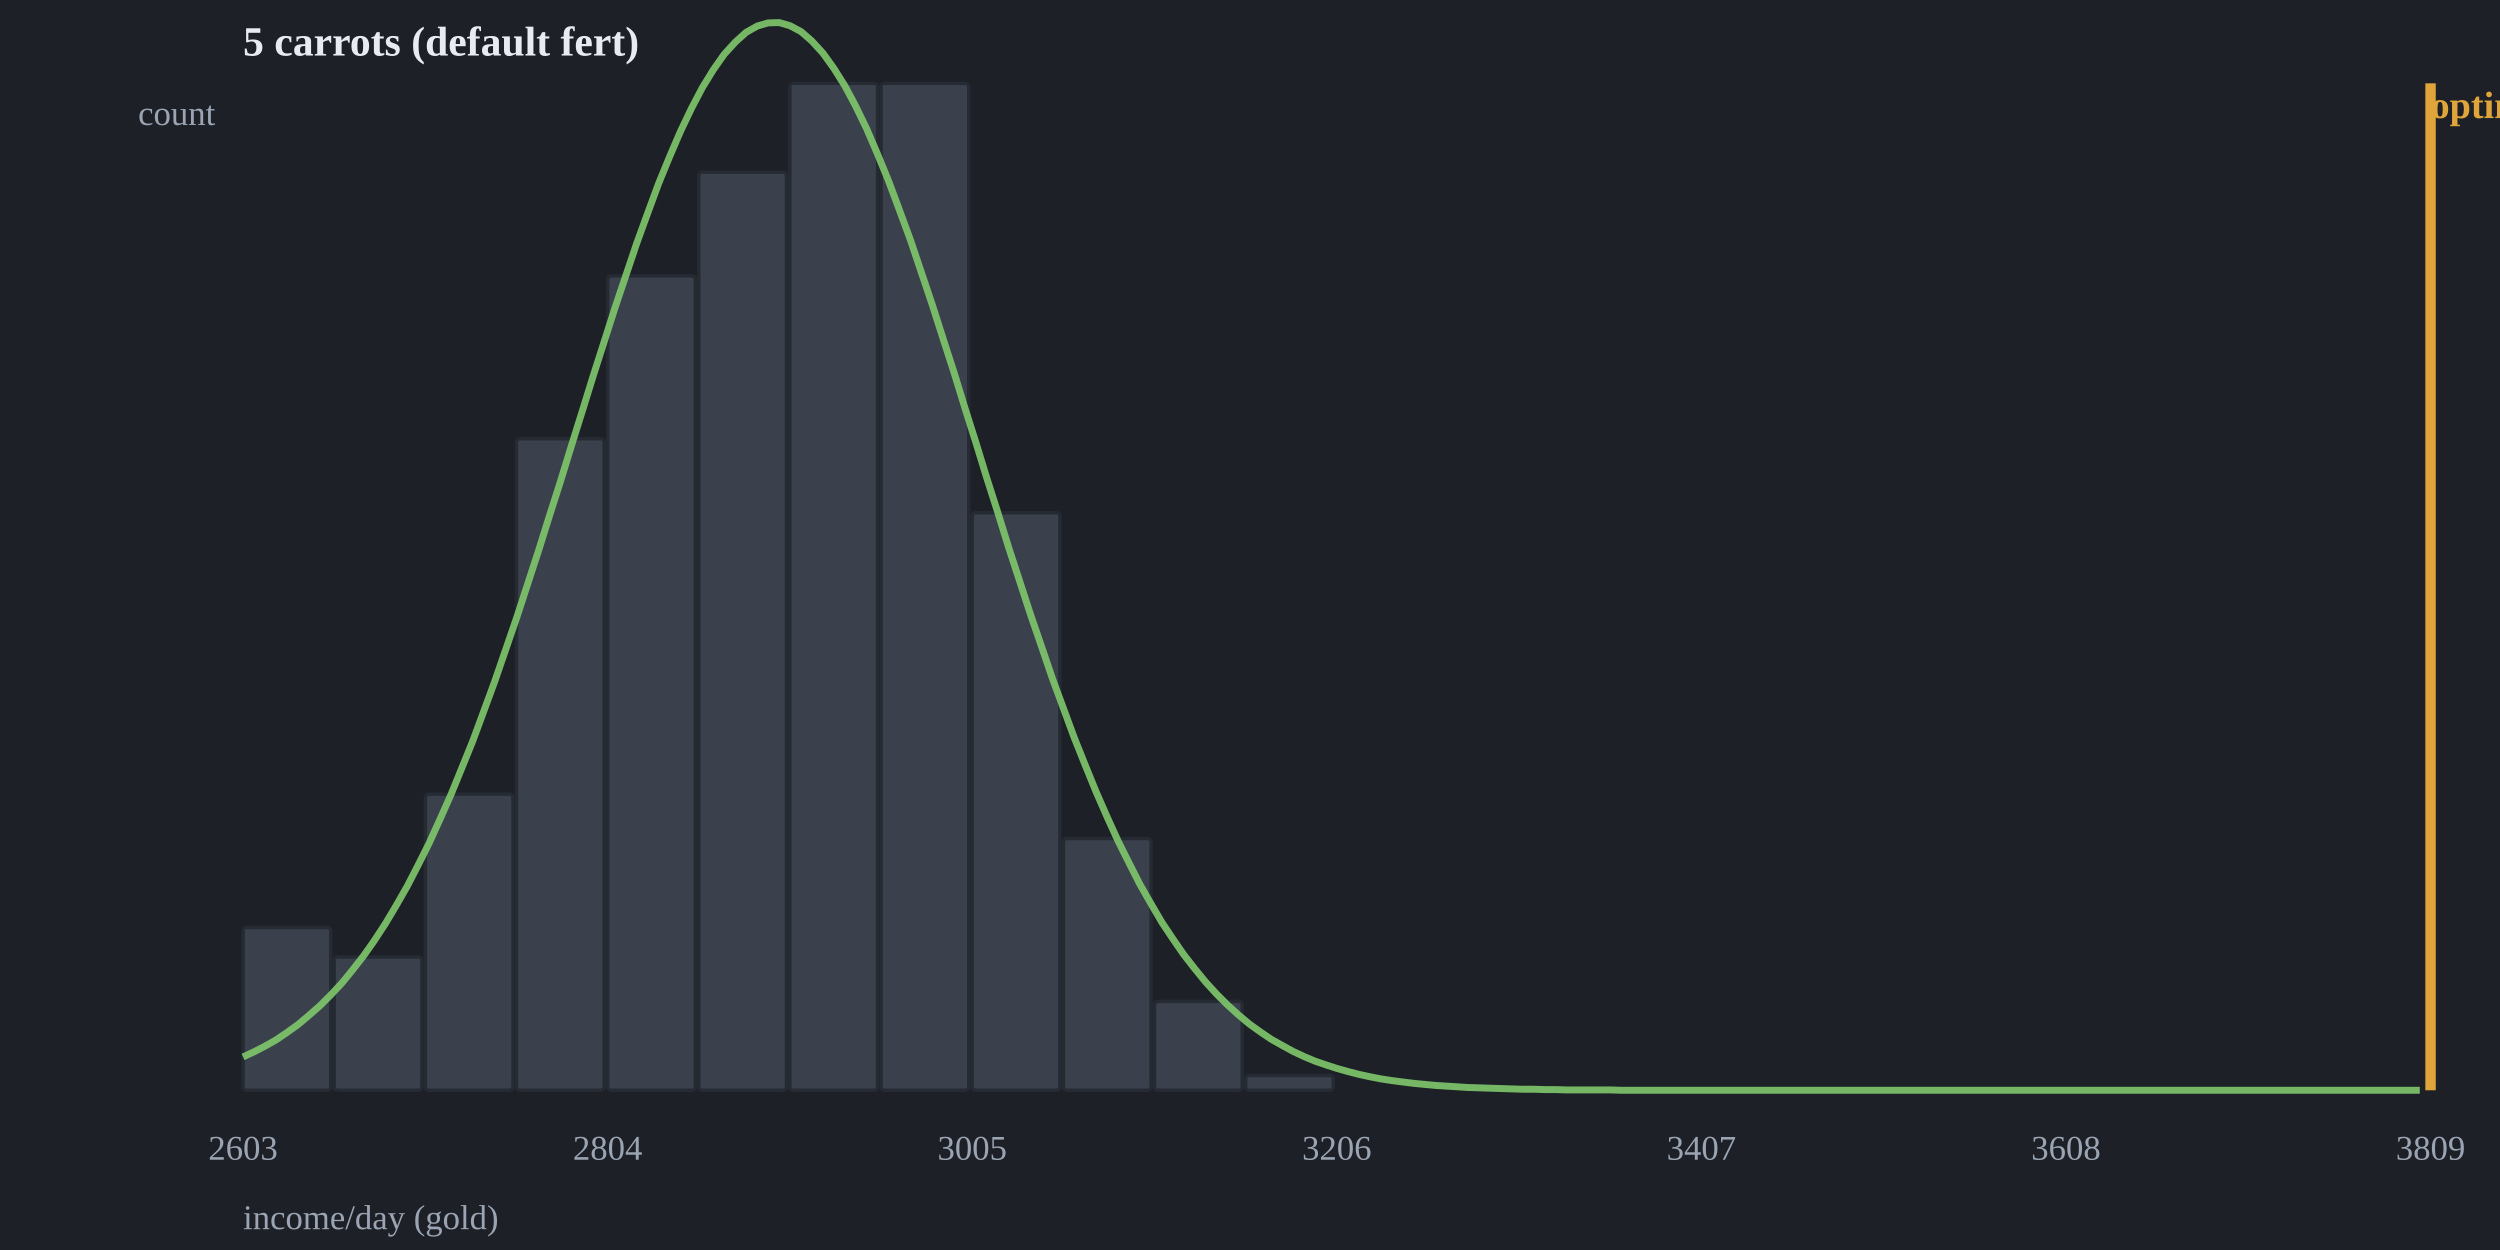
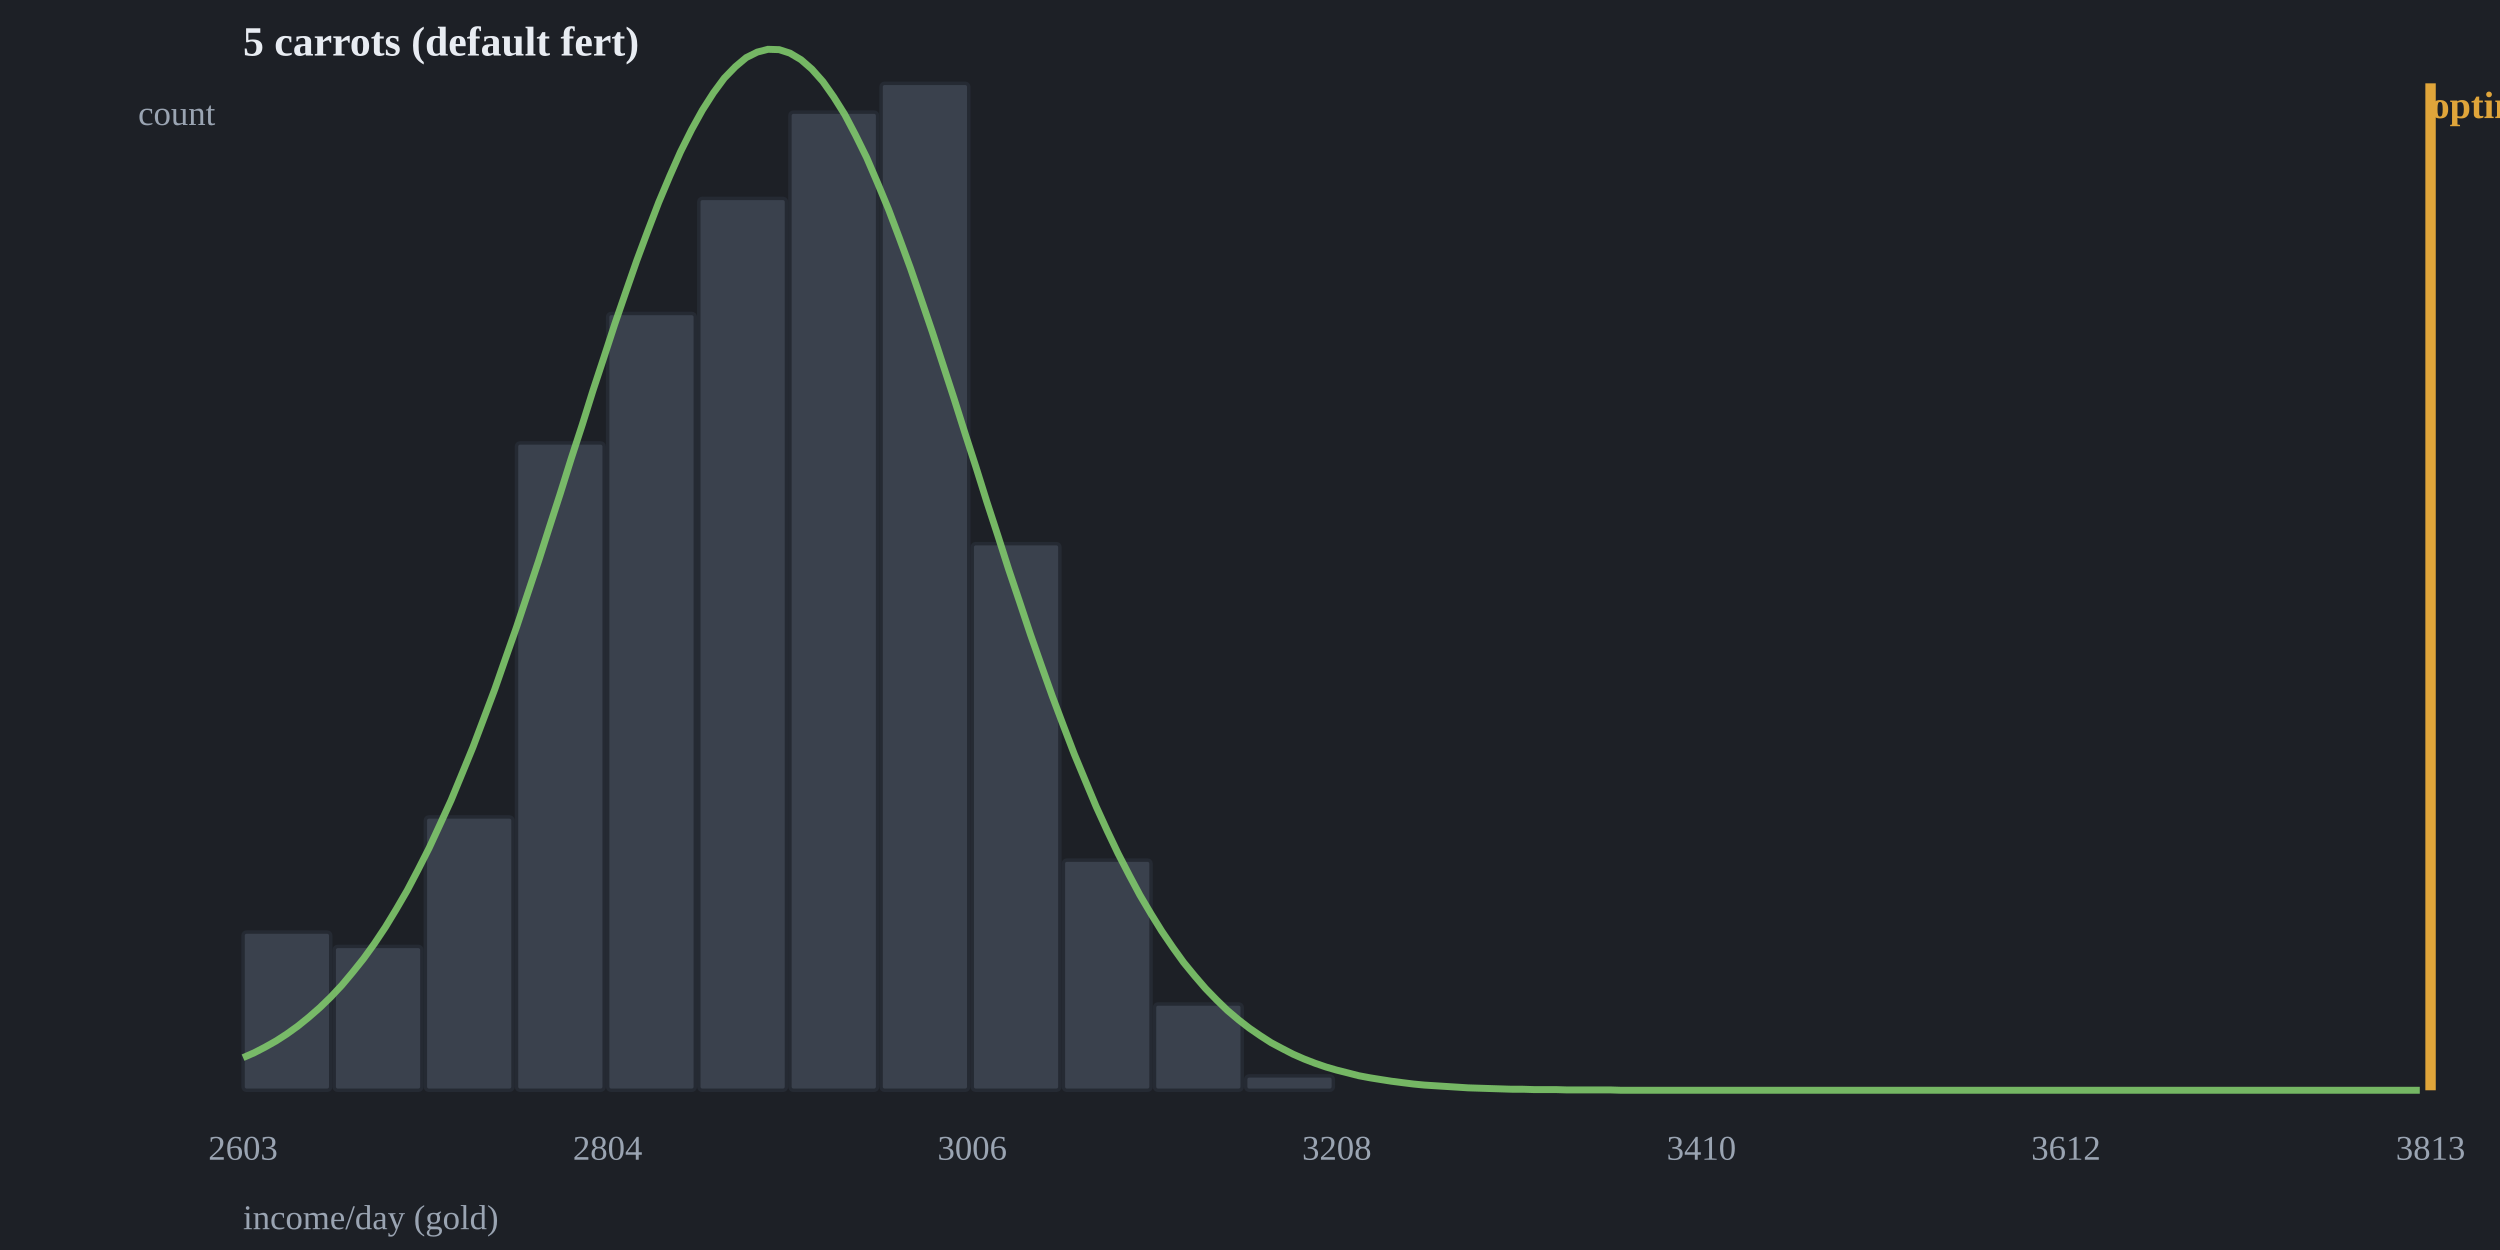
<svg xmlns="http://www.w3.org/2000/svg" viewBox="0 0 720 360" width="100%" role="img" aria-label="5 carrots (default fert)">
  <rect width="720" height="360" fill="#1d2026" />
  <text x="70" y="16" font-size="12" font-weight="700" fill="#e8ecf2">5 carrots (default fert)</text>
  <text x="62" y="36" font-size="10" fill="#9aa4b2" text-anchor="end">count</text>
-   <rect x="70" y="267.088" width="25.25" height="46.912" fill="#3a414d" stroke="#252a33" rx="1" />
-   <rect x="96.25" y="275.618" width="25.25" height="38.382" fill="#3a414d" stroke="#252a33" rx="1" />
-   <rect x="122.5" y="228.706" width="25.25" height="85.294" fill="#3a414d" stroke="#252a33" rx="1" />
-   <rect x="148.75" y="126.353" width="25.25" height="187.647" fill="#3a414d" stroke="#252a33" rx="1" />
-   <rect x="175" y="79.441" width="25.25" height="234.559" fill="#3a414d" stroke="#252a33" rx="1" />
-   <rect x="201.25" y="49.588" width="25.25" height="264.412" fill="#3a414d" stroke="#252a33" rx="1" />
-   <rect x="227.5" y="24" width="25.25" height="290" fill="#3a414d" stroke="#252a33" rx="1" />
+   <rect x="70" y="268.429" width="25.25" height="45.571" fill="#3a414d" stroke="#252a33" rx="1" />
+   <rect x="96.25" y="272.571" width="25.25" height="41.429" fill="#3a414d" stroke="#252a33" rx="1" />
+   <rect x="122.5" y="235.286" width="25.25" height="78.714" fill="#3a414d" stroke="#252a33" rx="1" />
+   <rect x="148.75" y="127.571" width="25.25" height="186.429" fill="#3a414d" stroke="#252a33" rx="1" />
+   <rect x="175" y="90.286" width="25.25" height="223.714" fill="#3a414d" stroke="#252a33" rx="1" />
+   <rect x="201.25" y="57.143" width="25.25" height="256.857" fill="#3a414d" stroke="#252a33" rx="1" />
+   <rect x="227.5" y="32.286" width="25.25" height="281.714" fill="#3a414d" stroke="#252a33" rx="1" />
  <rect x="253.75" y="24" width="25.25" height="290" fill="#3a414d" stroke="#252a33" rx="1" />
-   <rect x="280" y="147.676" width="25.25" height="166.324" fill="#3a414d" stroke="#252a33" rx="1" />
-   <rect x="306.25" y="241.5" width="25.25" height="72.5" fill="#3a414d" stroke="#252a33" rx="1" />
-   <rect x="332.5" y="288.412" width="25.25" height="25.588" fill="#3a414d" stroke="#252a33" rx="1" />
-   <rect x="358.75" y="309.735" width="25.25" height="4.265" fill="#3a414d" stroke="#252a33" rx="1" />
+   <rect x="280" y="156.571" width="25.25" height="157.429" fill="#3a414d" stroke="#252a33" rx="1" />
+   <rect x="306.25" y="247.714" width="25.25" height="66.286" fill="#3a414d" stroke="#252a33" rx="1" />
+   <rect x="332.5" y="289.143" width="25.25" height="24.857" fill="#3a414d" stroke="#252a33" rx="1" />
+   <rect x="358.75" y="309.857" width="25.25" height="4.143" fill="#3a414d" stroke="#252a33" rx="1" />
  <rect x="385" y="314" width="25.25" height="0" fill="#3a414d" stroke="#252a33" rx="1" />
  <rect x="411.25" y="314" width="25.25" height="0" fill="#3a414d" stroke="#252a33" rx="1" />
  <rect x="437.5" y="314" width="25.25" height="0" fill="#3a414d" stroke="#252a33" rx="1" />
  <rect x="463.75" y="314" width="25.25" height="0" fill="#3a414d" stroke="#252a33" rx="1" />
  <rect x="490" y="314" width="25.25" height="0" fill="#3a414d" stroke="#252a33" rx="1" />
  <rect x="516.25" y="314" width="25.25" height="0" fill="#3a414d" stroke="#252a33" rx="1" />
  <rect x="542.5" y="314" width="25.25" height="0" fill="#3a414d" stroke="#252a33" rx="1" />
  <rect x="568.75" y="314" width="25.25" height="0" fill="#3a414d" stroke="#252a33" rx="1" />
  <rect x="595" y="314" width="25.25" height="0" fill="#3a414d" stroke="#252a33" rx="1" />
  <rect x="621.25" y="314" width="25.25" height="0" fill="#3a414d" stroke="#252a33" rx="1" />
  <rect x="647.5" y="314" width="25.25" height="0" fill="#3a414d" stroke="#252a33" rx="1" />
  <rect x="673.75" y="314" width="25.25" height="0" fill="#3a414d" stroke="#252a33" rx="1" />
-   <path d="M70.0 304.4L73.2 302.9L76.3 301.3L79.5 299.5L82.6 297.4L85.8 295.1L88.9 292.5L92.1 289.7L95.2 286.6L98.4 283.2L101.5 279.4L104.7 275.3L107.8 270.9L111.0 266.0L114.1 260.8L117.3 255.2L120.4 249.2L123.6 242.8L126.7 236.0L129.9 228.8L133.0 221.2L136.2 213.3L139.3 204.9L142.5 196.2L145.6 187.2L148.8 177.9L151.9 168.4L155.1 158.6L158.2 148.7L161.4 138.7L164.5 128.6L167.7 118.4L170.8 108.4L174.0 98.4L177.1 88.7L180.3 79.2L183.4 70.0L186.6 61.2L189.7 52.8L192.9 45.0L196.0 37.8L199.2 31.1L202.3 25.2L205.5 20.0L208.6 15.6L211.8 12.1L214.9 9.3L218.1 7.5L221.2 6.6L224.4 6.5L227.5 7.4L230.7 9.1L233.8 11.8L237.0 15.3L240.1 19.6L243.3 24.7L246.4 30.5L249.6 37.1L252.7 44.3L255.9 52.1L259.0 60.4L262.2 69.1L265.3 78.3L268.5 87.8L271.6 97.5L274.8 107.4L277.9 117.5L281.1 127.6L284.2 137.7L287.4 147.7L290.5 157.7L293.7 167.5L296.8 177.0L300.0 186.3L303.1 195.4L306.3 204.1L309.4 212.5L312.6 220.5L315.7 228.1L318.9 235.4L322.0 242.2L325.2 248.6L328.3 254.7L331.5 260.3L334.6 265.6L337.8 270.4L340.9 274.9L344.1 279.0L347.2 282.8L350.4 286.3L353.5 289.4L356.7 292.3L359.8 294.9L363.0 297.2L366.1 299.3L369.3 301.1L372.4 302.8L375.6 304.3L378.7 305.6L381.9 306.7L385.0 307.7L388.2 308.6L391.3 309.4L394.5 310.1L397.6 310.7L400.8 311.2L403.9 311.6L407.1 312.0L410.2 312.3L413.4 312.6L416.5 312.8L419.7 313.0L422.8 313.2L426.0 313.3L429.1 313.4L432.3 313.5L435.4 313.6L438.6 313.7L441.7 313.7L444.9 313.8L448.0 313.8L451.2 313.9L454.3 313.9L457.5 313.9L460.6 313.9L463.8 313.9L466.9 314.0L470.1 314.0L473.2 314.0L476.4 314.0L479.5 314.0L482.7 314.0L485.8 314.0L489.0 314.0L492.1 314.0L495.3 314.0L498.4 314.0L501.6 314.0L504.7 314.0L507.9 314.0L511.0 314.0L514.2 314.0L517.3 314.0L520.5 314.0L523.6 314.0L526.8 314.0L529.9 314.0L533.1 314.0L536.2 314.0L539.4 314.0L542.5 314.0L545.7 314.0L548.8 314.0L552.0 314.0L555.1 314.0L558.3 314.0L561.4 314.0L564.6 314.0L567.7 314.0L570.9 314.0L574.0 314.0L577.2 314.0L580.3 314.0L583.5 314.0L586.6 314.0L589.8 314.0L592.9 314.0L596.1 314.0L599.2 314.0L602.4 314.0L605.5 314.0L608.7 314.0L611.8 314.0L615.0 314.0L618.1 314.0L621.3 314.0L624.4 314.0L627.6 314.0L630.7 314.0L633.9 314.0L637.0 314.0L640.2 314.0L643.3 314.0L646.5 314.0L649.6 314.0L652.8 314.0L655.9 314.0L659.1 314.0L662.2 314.0L665.4 314.0L668.5 314.0L671.7 314.0L674.8 314.0L678.0 314.0L681.1 314.0L684.3 314.0L687.4 314.0L690.6 314.0L693.7 314.0L696.9 314.0" fill="none" stroke="#7ec86a" stroke-width="2" opacity="0.9" />
+   <path d="M70.0 304.6L73.2 303.2L76.3 301.6L79.5 299.8L82.6 297.8L85.8 295.5L88.9 293.0L92.1 290.2L95.2 287.2L98.4 283.8L101.5 280.1L104.7 276.1L107.8 271.8L111.0 267.0L114.1 261.9L117.3 256.4L120.4 250.5L123.6 244.2L126.7 237.5L129.9 230.5L133.0 223.0L136.2 215.2L139.3 207.0L142.5 198.5L145.6 189.6L148.8 180.5L151.9 171.2L155.1 161.6L158.2 151.9L161.4 142.0L164.5 132.1L167.7 122.3L170.8 112.4L174.0 102.7L177.1 93.2L180.3 83.9L183.4 75.0L186.6 66.4L189.7 58.3L192.9 50.7L196.0 43.7L199.2 37.3L202.3 31.7L205.5 26.7L208.6 22.5L211.8 19.2L214.9 16.6L218.1 15.0L221.2 14.2L224.4 14.3L227.5 15.3L230.7 17.2L233.8 19.9L237.0 23.5L240.1 27.9L243.3 33.0L246.4 38.9L249.6 45.4L252.7 52.6L255.9 60.3L259.0 68.5L262.2 77.2L265.3 86.2L268.5 95.6L271.6 105.1L274.8 114.9L277.9 124.7L281.1 134.6L284.2 144.5L287.4 154.3L290.5 164.0L293.7 173.5L296.8 182.8L300.0 191.9L303.1 200.6L306.3 209.1L309.4 217.2L312.6 224.9L315.7 232.3L318.9 239.3L322.0 245.8L325.2 252.0L328.3 257.8L331.5 263.2L334.6 268.2L337.8 272.9L340.9 277.2L344.1 281.1L347.2 284.7L350.4 288.0L353.5 291.0L356.7 293.7L359.8 296.1L363.0 298.3L366.1 300.3L369.3 302.0L372.4 303.6L375.6 305.0L378.7 306.2L381.9 307.3L385.0 308.2L388.2 309.0L391.3 309.8L394.5 310.4L397.6 310.9L400.8 311.4L403.9 311.8L407.1 312.2L410.2 312.5L413.4 312.7L416.5 312.9L419.7 313.1L422.8 313.3L426.0 313.4L429.1 313.5L432.3 313.6L435.4 313.7L438.6 313.7L441.7 313.8L444.9 313.8L448.0 313.8L451.2 313.9L454.3 313.9L457.5 313.9L460.6 313.9L463.8 313.9L466.9 314.0L470.1 314.0L473.2 314.0L476.4 314.0L479.5 314.0L482.7 314.0L485.8 314.0L489.0 314.0L492.1 314.0L495.3 314.0L498.4 314.0L501.6 314.0L504.7 314.0L507.9 314.0L511.0 314.0L514.2 314.0L517.3 314.0L520.5 314.0L523.6 314.0L526.8 314.0L529.9 314.0L533.1 314.0L536.2 314.0L539.4 314.0L542.5 314.0L545.7 314.0L548.8 314.0L552.0 314.0L555.1 314.0L558.3 314.0L561.4 314.0L564.6 314.0L567.7 314.0L570.9 314.0L574.0 314.0L577.2 314.0L580.3 314.0L583.5 314.0L586.6 314.0L589.8 314.0L592.9 314.0L596.1 314.0L599.2 314.0L602.4 314.0L605.5 314.0L608.7 314.0L611.8 314.0L615.0 314.0L618.1 314.0L621.3 314.0L624.4 314.0L627.6 314.0L630.7 314.0L633.9 314.0L637.0 314.0L640.2 314.0L643.3 314.0L646.5 314.0L649.6 314.0L652.8 314.0L655.9 314.0L659.1 314.0L662.2 314.0L665.4 314.0L668.5 314.0L671.7 314.0L674.8 314.0L678.0 314.0L681.1 314.0L684.3 314.0L687.4 314.0L690.6 314.0L693.7 314.0L696.9 314.0" fill="none" stroke="#7ec86a" stroke-width="2" opacity="0.9" />
  <line x1="700" y1="24" x2="700" y2="314" stroke="#e0a53a" stroke-width="3" />
-   <text x="700" y="34" font-size="11" fill="#e0a53a" font-weight="700">optimizer 3809</text>
+   <text x="700" y="34" font-size="11" fill="#e0a53a" font-weight="700">optimizer 3813</text>
  <text x="70" y="334" text-anchor="middle" font-size="10" fill="#9aa4b2">2603</text>
  <text x="175" y="334" text-anchor="middle" font-size="10" fill="#9aa4b2">2804</text>
-   <text x="280" y="334" text-anchor="middle" font-size="10" fill="#9aa4b2">3005</text>
-   <text x="385" y="334" text-anchor="middle" font-size="10" fill="#9aa4b2">3206</text>
-   <text x="490" y="334" text-anchor="middle" font-size="10" fill="#9aa4b2">3407</text>
-   <text x="595" y="334" text-anchor="middle" font-size="10" fill="#9aa4b2">3608</text>
-   <text x="700" y="334" text-anchor="middle" font-size="10" fill="#9aa4b2">3809</text>
+   <text x="280" y="334" text-anchor="middle" font-size="10" fill="#9aa4b2">3006</text>
+   <text x="385" y="334" text-anchor="middle" font-size="10" fill="#9aa4b2">3208</text>
+   <text x="490" y="334" text-anchor="middle" font-size="10" fill="#9aa4b2">3410</text>
+   <text x="595" y="334" text-anchor="middle" font-size="10" fill="#9aa4b2">3612</text>
+   <text x="700" y="334" text-anchor="middle" font-size="10" fill="#9aa4b2">3813</text>
  <text x="70" y="354" font-size="10" fill="#9aa4b2">income/day (gold)</text>
</svg>
